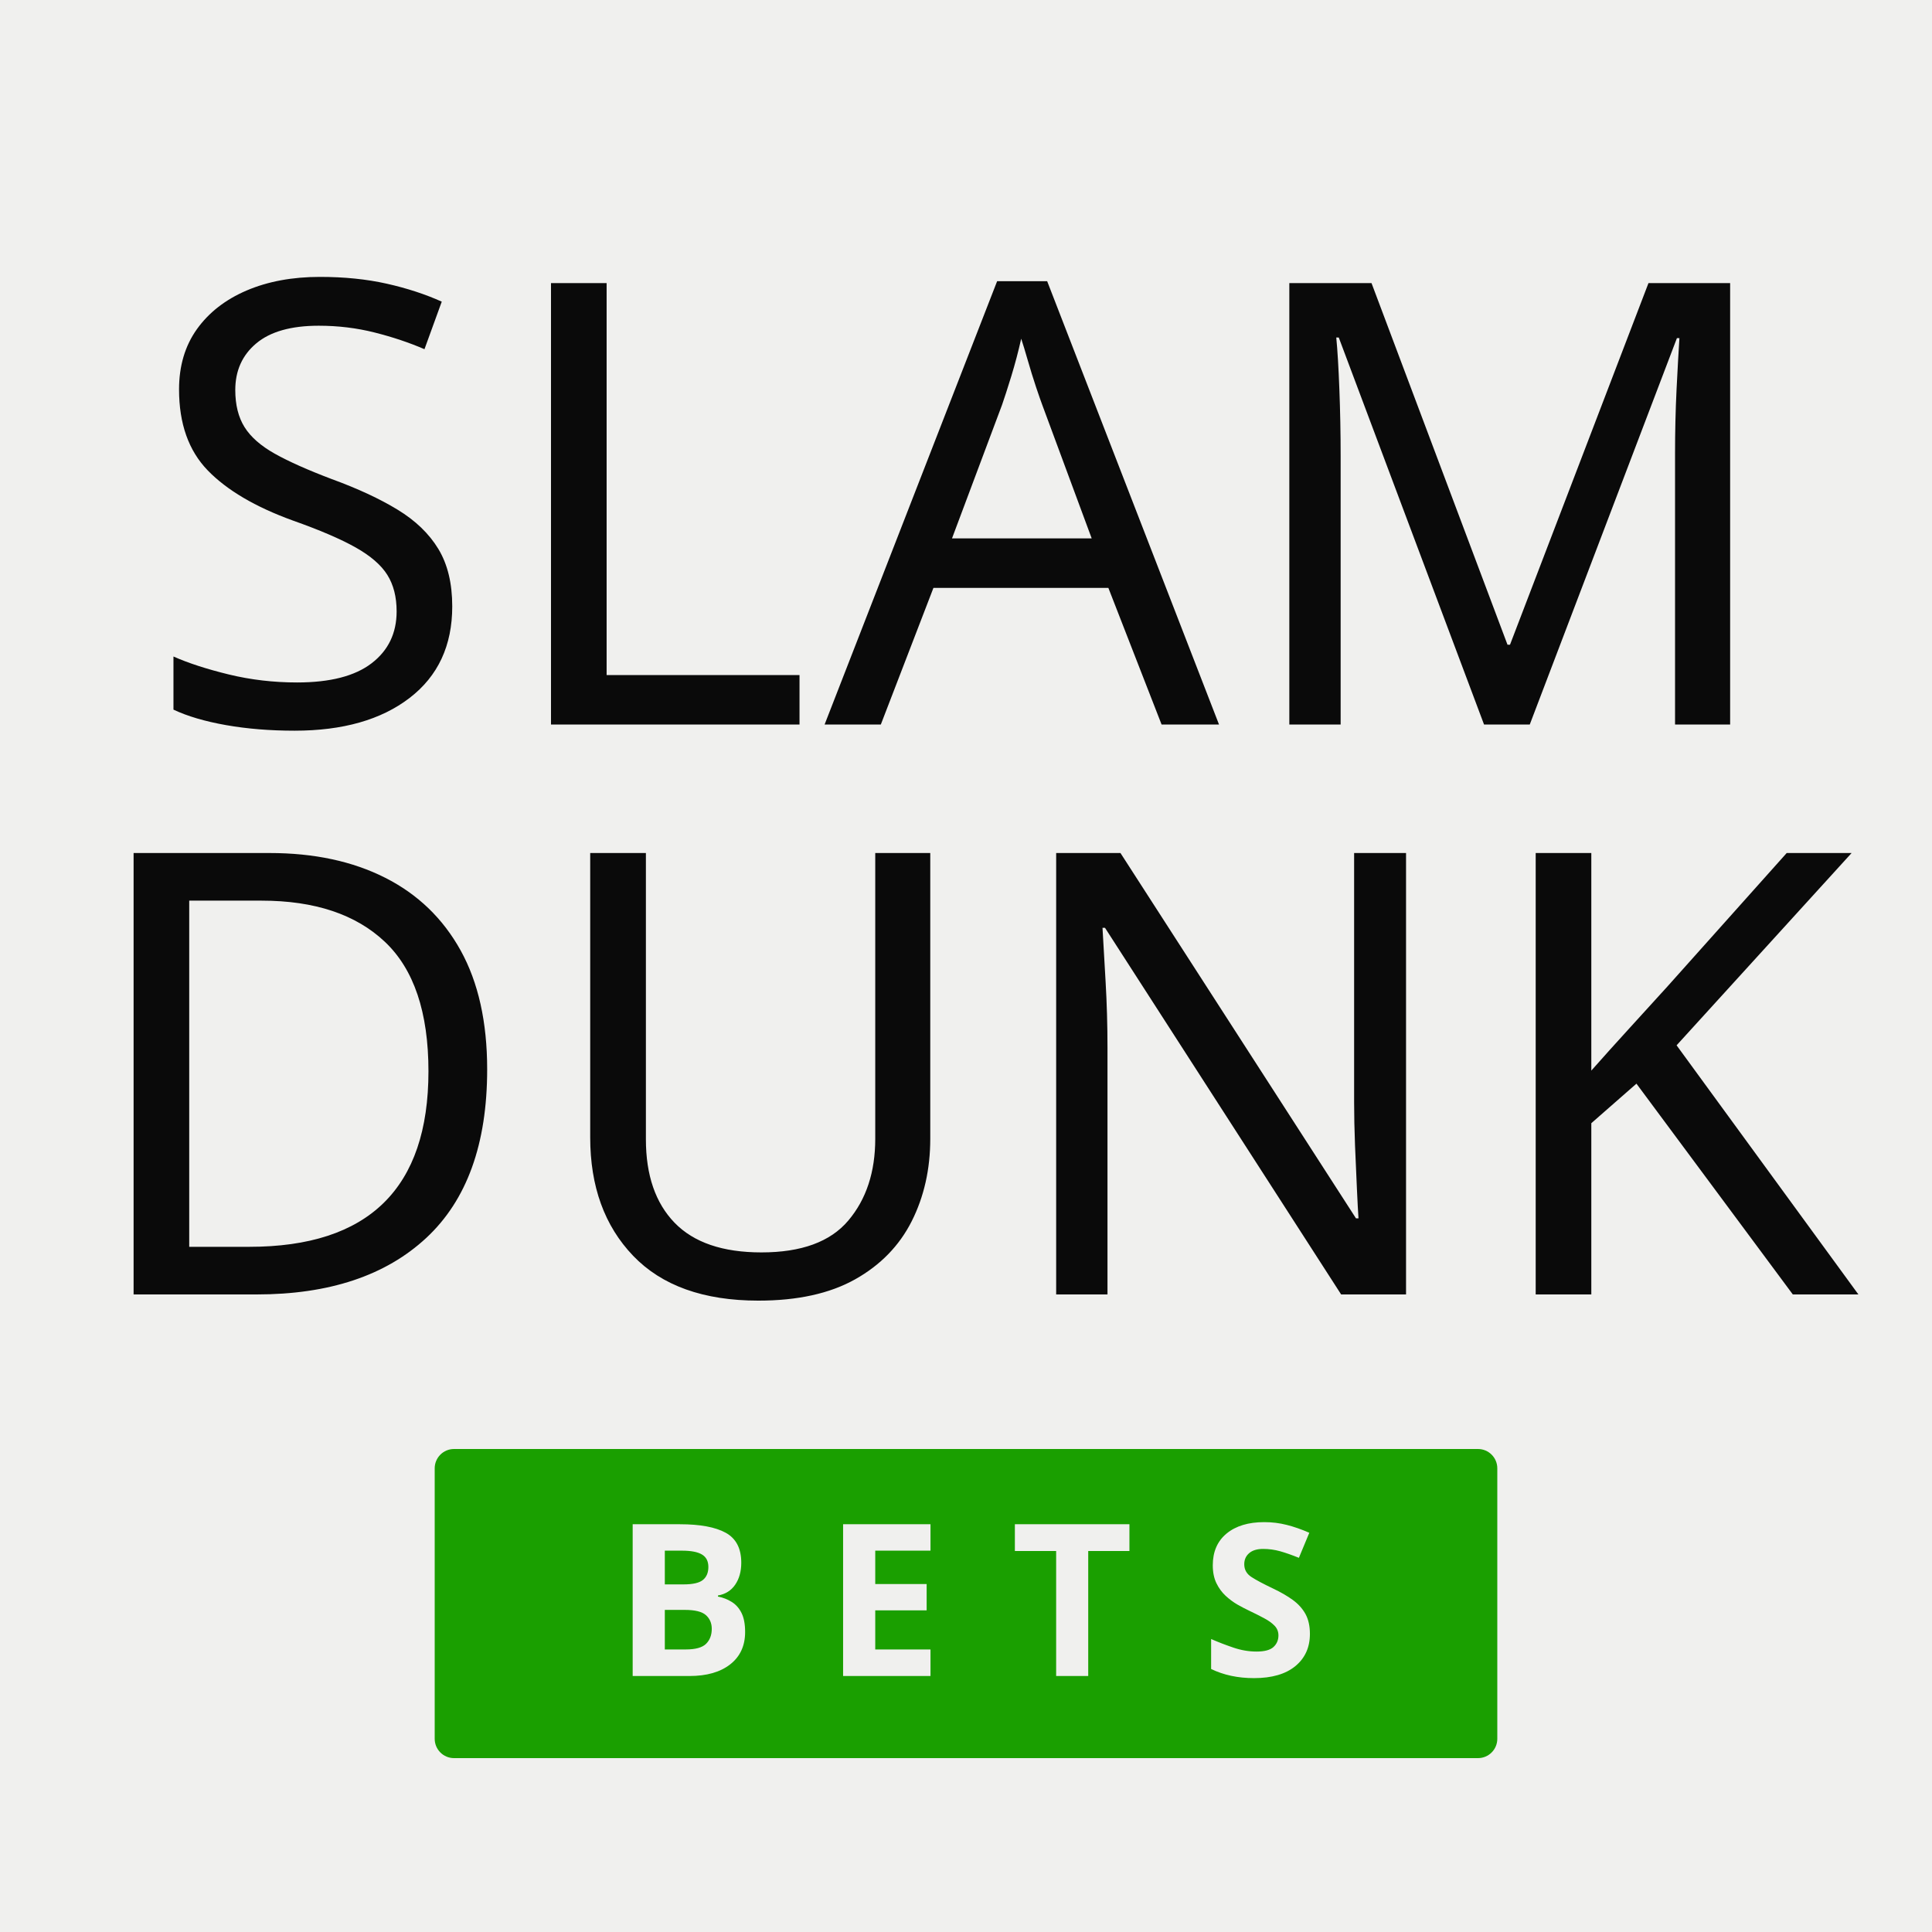
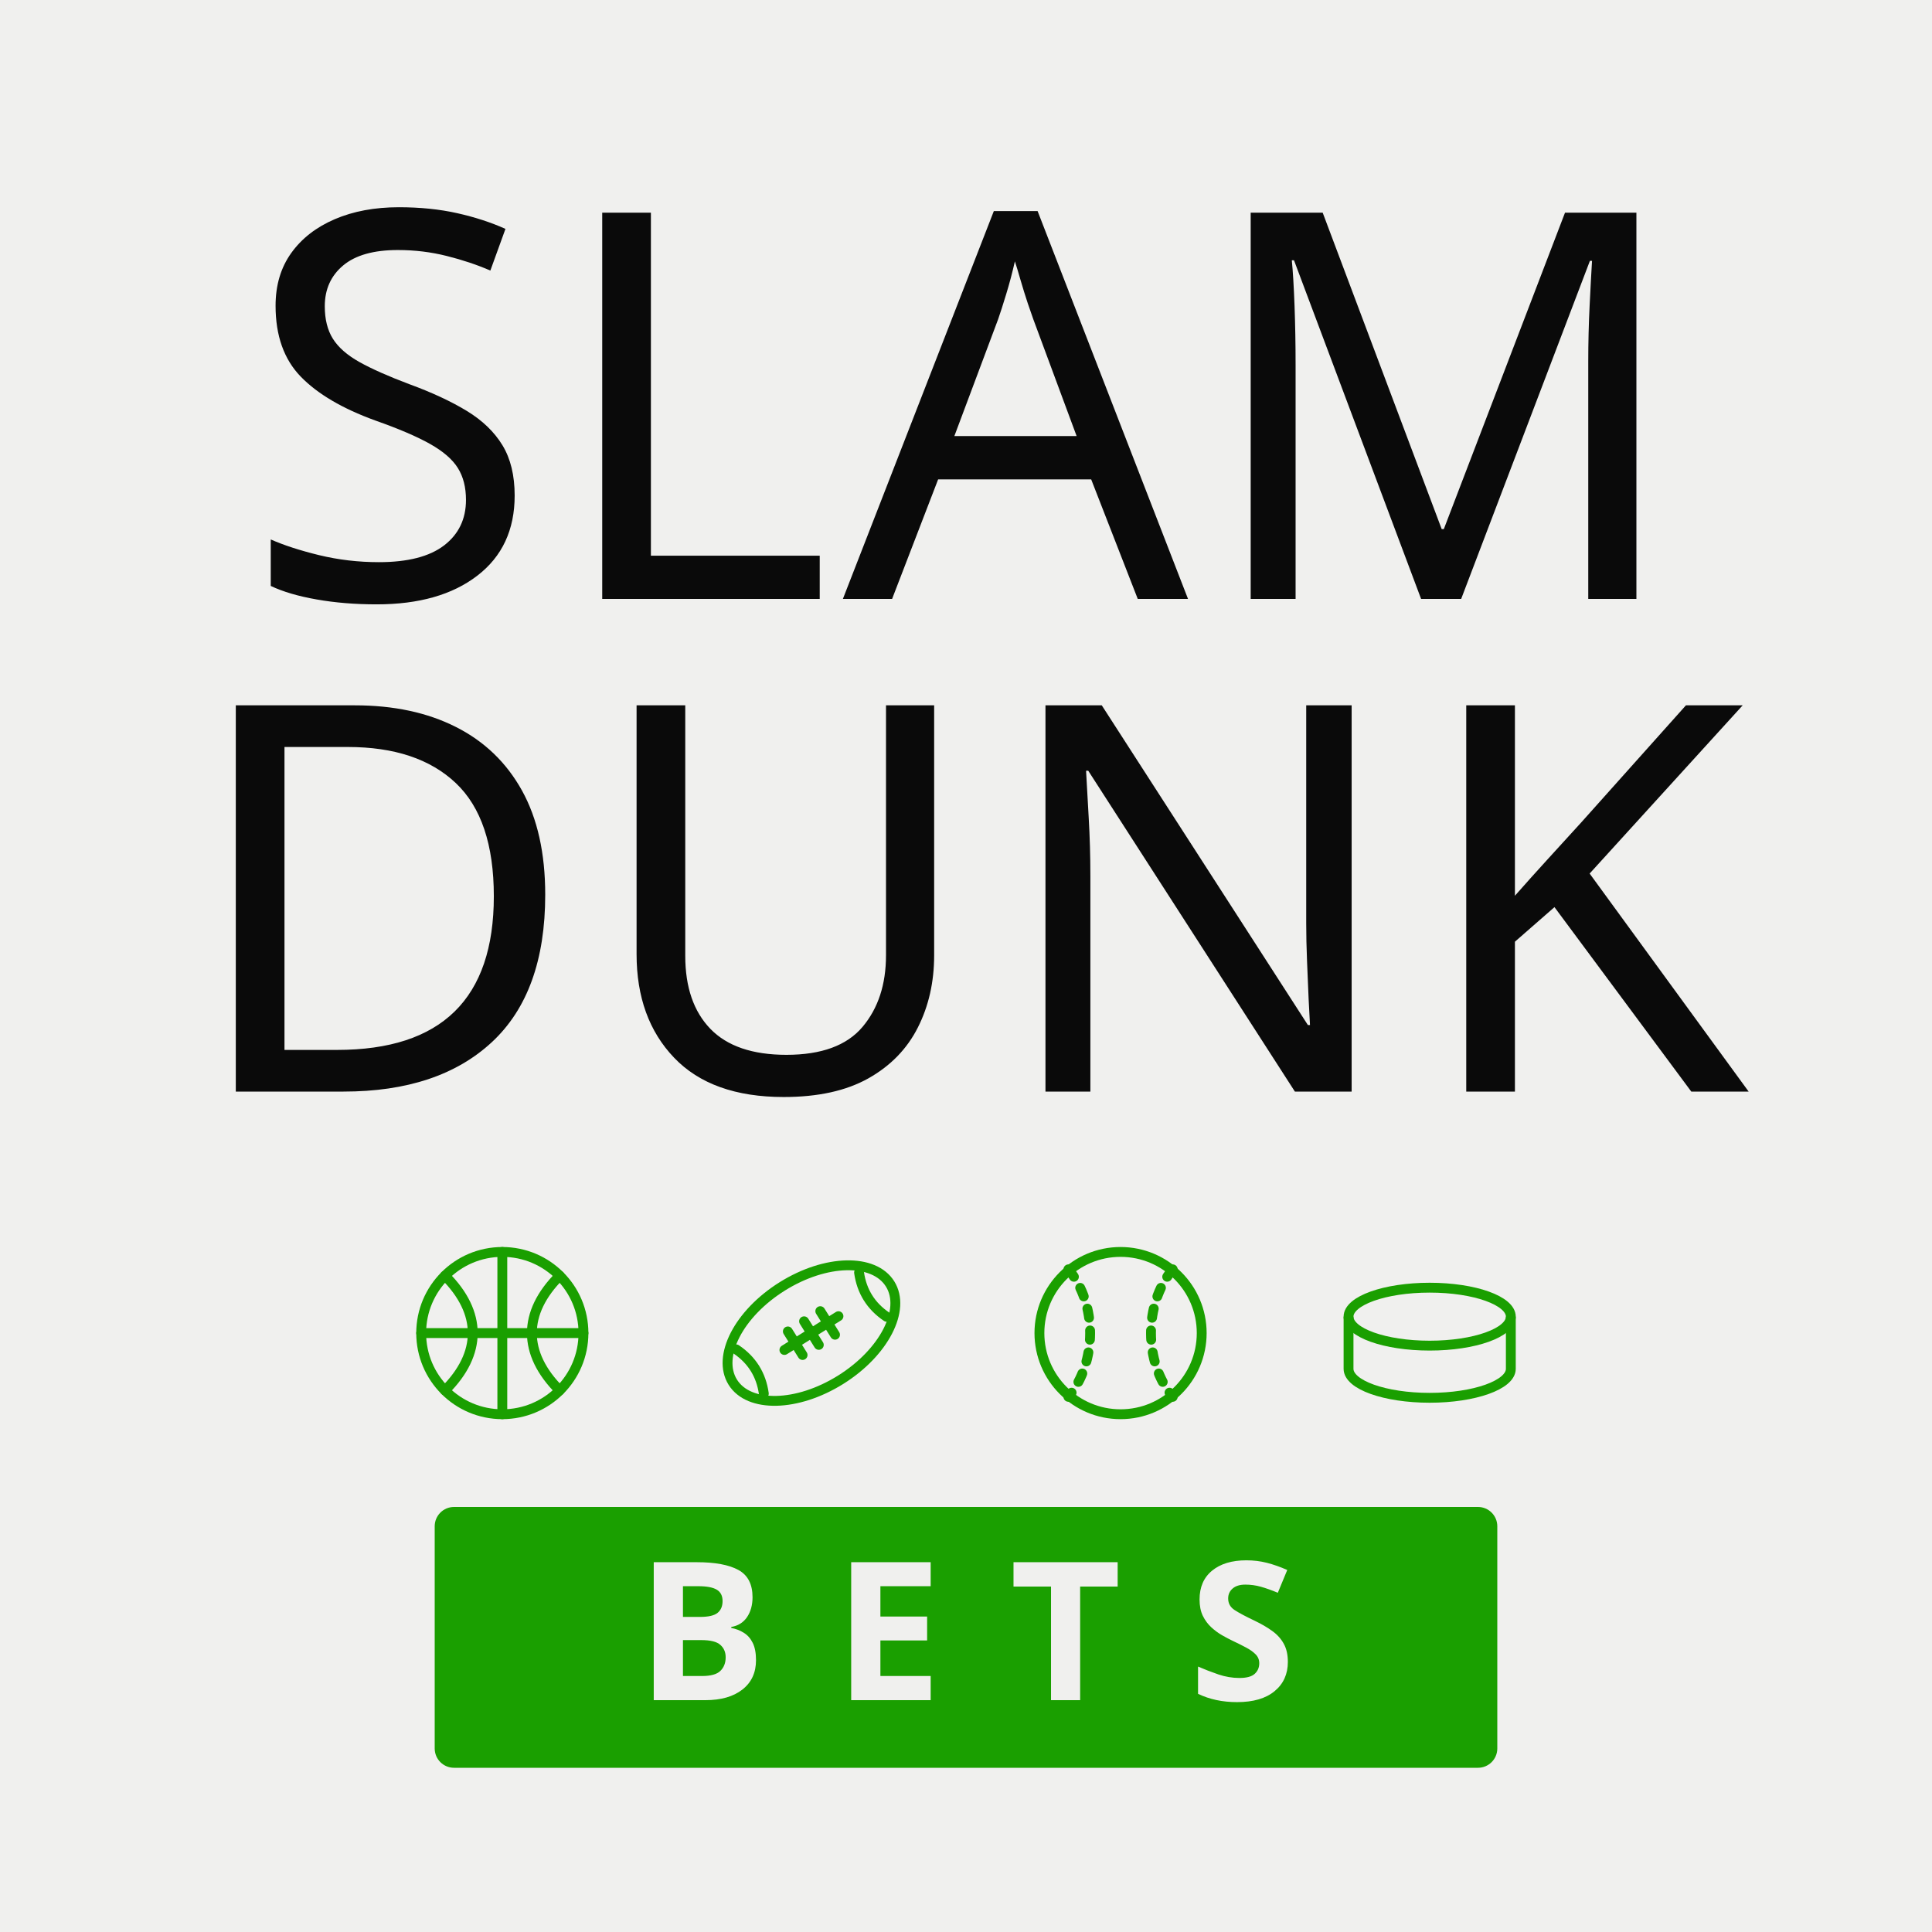
<svg xmlns="http://www.w3.org/2000/svg" width="400" height="400" viewBox="0 0 400 400">
+   <defs>
+     <g id="basketball" fill="none" stroke-width="1.7" stroke-linecap="round">
+       <circle r="14" />
+       <path d="M0 -14V14M-14 0H14M-9.9 -9.9C-3.5 -3.5 -3.5 3.5 -9.9 9.9M9.9 -9.9C3.5 -3.5 3.5 3.5 9.9 9.9" />
+     </g>
+     <g id="football" fill="none" stroke-width="1.7" stroke-linecap="round" transform="rotate(-32)">
+       <ellipse rx="16" ry="9.5" />
+       <path d="M-5.5 0H5.5M-3.3 -2.4V2.4M0 -2.4V2.4M3.3 -2.4V2.4" />
+       <path d="M-12.5 -4.5Q-10.5 0 -12.5 4.5M12.5 -4.5Q10.5 0 12.5 4.5" />
+     </g>
+     <g id="baseball" fill="none" stroke-width="1.7" stroke-linecap="round">
+       <circle r="14" />
+       <path d="M-9 -11C-4 -5 -4 5 -9 11M9 -11C4 -5 4 5 9 11" stroke-dasharray="1.6 2.2" />
+     </g>
+     <g id="puck" fill="none" stroke-width="1.7" stroke-linejoin="round">
+       <ellipse cy="-4.5" rx="14" ry="5" />
+       <path d="M-14 -4.5V4.5A14 5 0 0 0 14 4.5V-4.5" />
+     </g>
+   </defs>
  <rect width="400" height="400" fill="#f0f0ee" />
-   <text x="200" y="150" text-anchor="middle" font-family="'Barlow Condensed', sans-serif" font-size="128" font-weight="500" letter-spacing="2" fill="#0a0a0a">SLAM</text>
-   <text x="200" y="268" text-anchor="middle" font-family="'Barlow Condensed', sans-serif" font-size="128" font-weight="500" letter-spacing="2" fill="#0a0a0a">DUNK</text>
-   <rect x="90" y="300" width="220" height="64" rx="4" fill="#1a9f00" />
-   <text x="200" y="347" text-anchor="middle" font-family="'Barlow Condensed', sans-serif" font-size="44" font-weight="700" letter-spacing="14" fill="#f0f0ee">BETS</text>
+   <text x="200" y="124" text-anchor="middle" font-family="'Barlow Condensed', sans-serif" font-size="112" font-weight="500" letter-spacing="2" fill="#0a0a0a">SLAM</text>
+   <text x="200" y="226" text-anchor="middle" font-family="'Barlow Condensed', sans-serif" font-size="112" font-weight="500" letter-spacing="2" fill="#0a0a0a">DUNK</text>
+   <use href="#basketball" transform="translate(104,276) scale(1.2)" stroke="#1a9f00" />
+   <use href="#football" transform="translate(168,276) scale(1.2)" stroke="#1a9f00" />
+   <use href="#baseball" transform="translate(232,276) scale(1.2)" stroke="#1a9f00" />
+   <use href="#puck" transform="translate(296,278) scale(1.2)" stroke="#1a9f00" />
+   <rect x="90" y="312" width="220" height="54" rx="4" fill="#1a9f00" />
+   <text x="200" y="352" text-anchor="middle" font-family="'Barlow Condensed', sans-serif" font-size="40" font-weight="700" letter-spacing="14" fill="#f0f0ee">BETS</text>
</svg>
